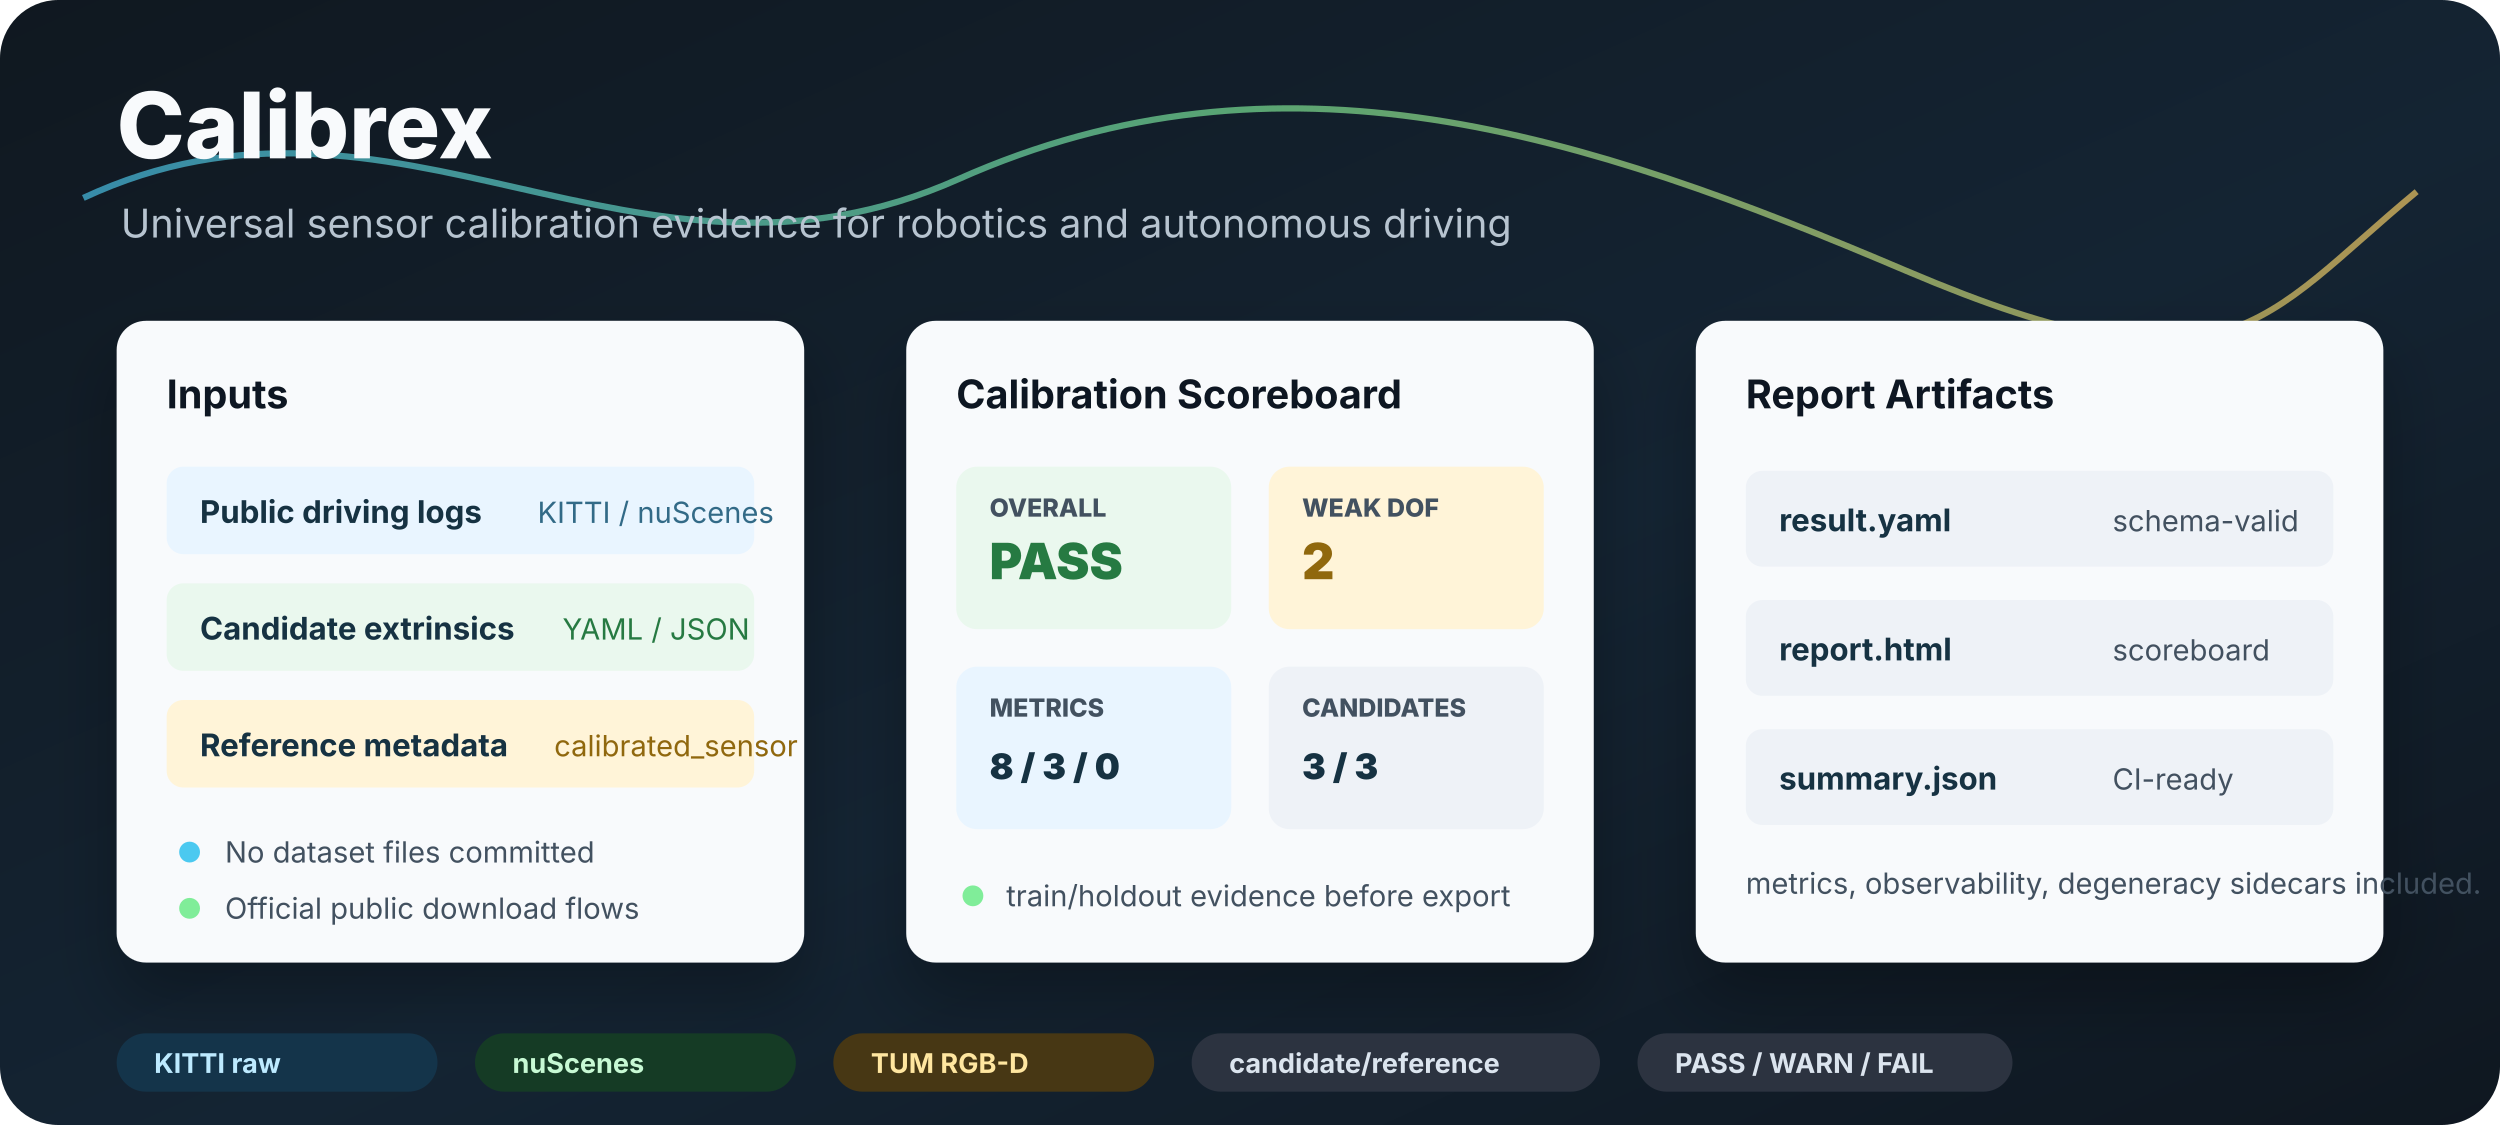
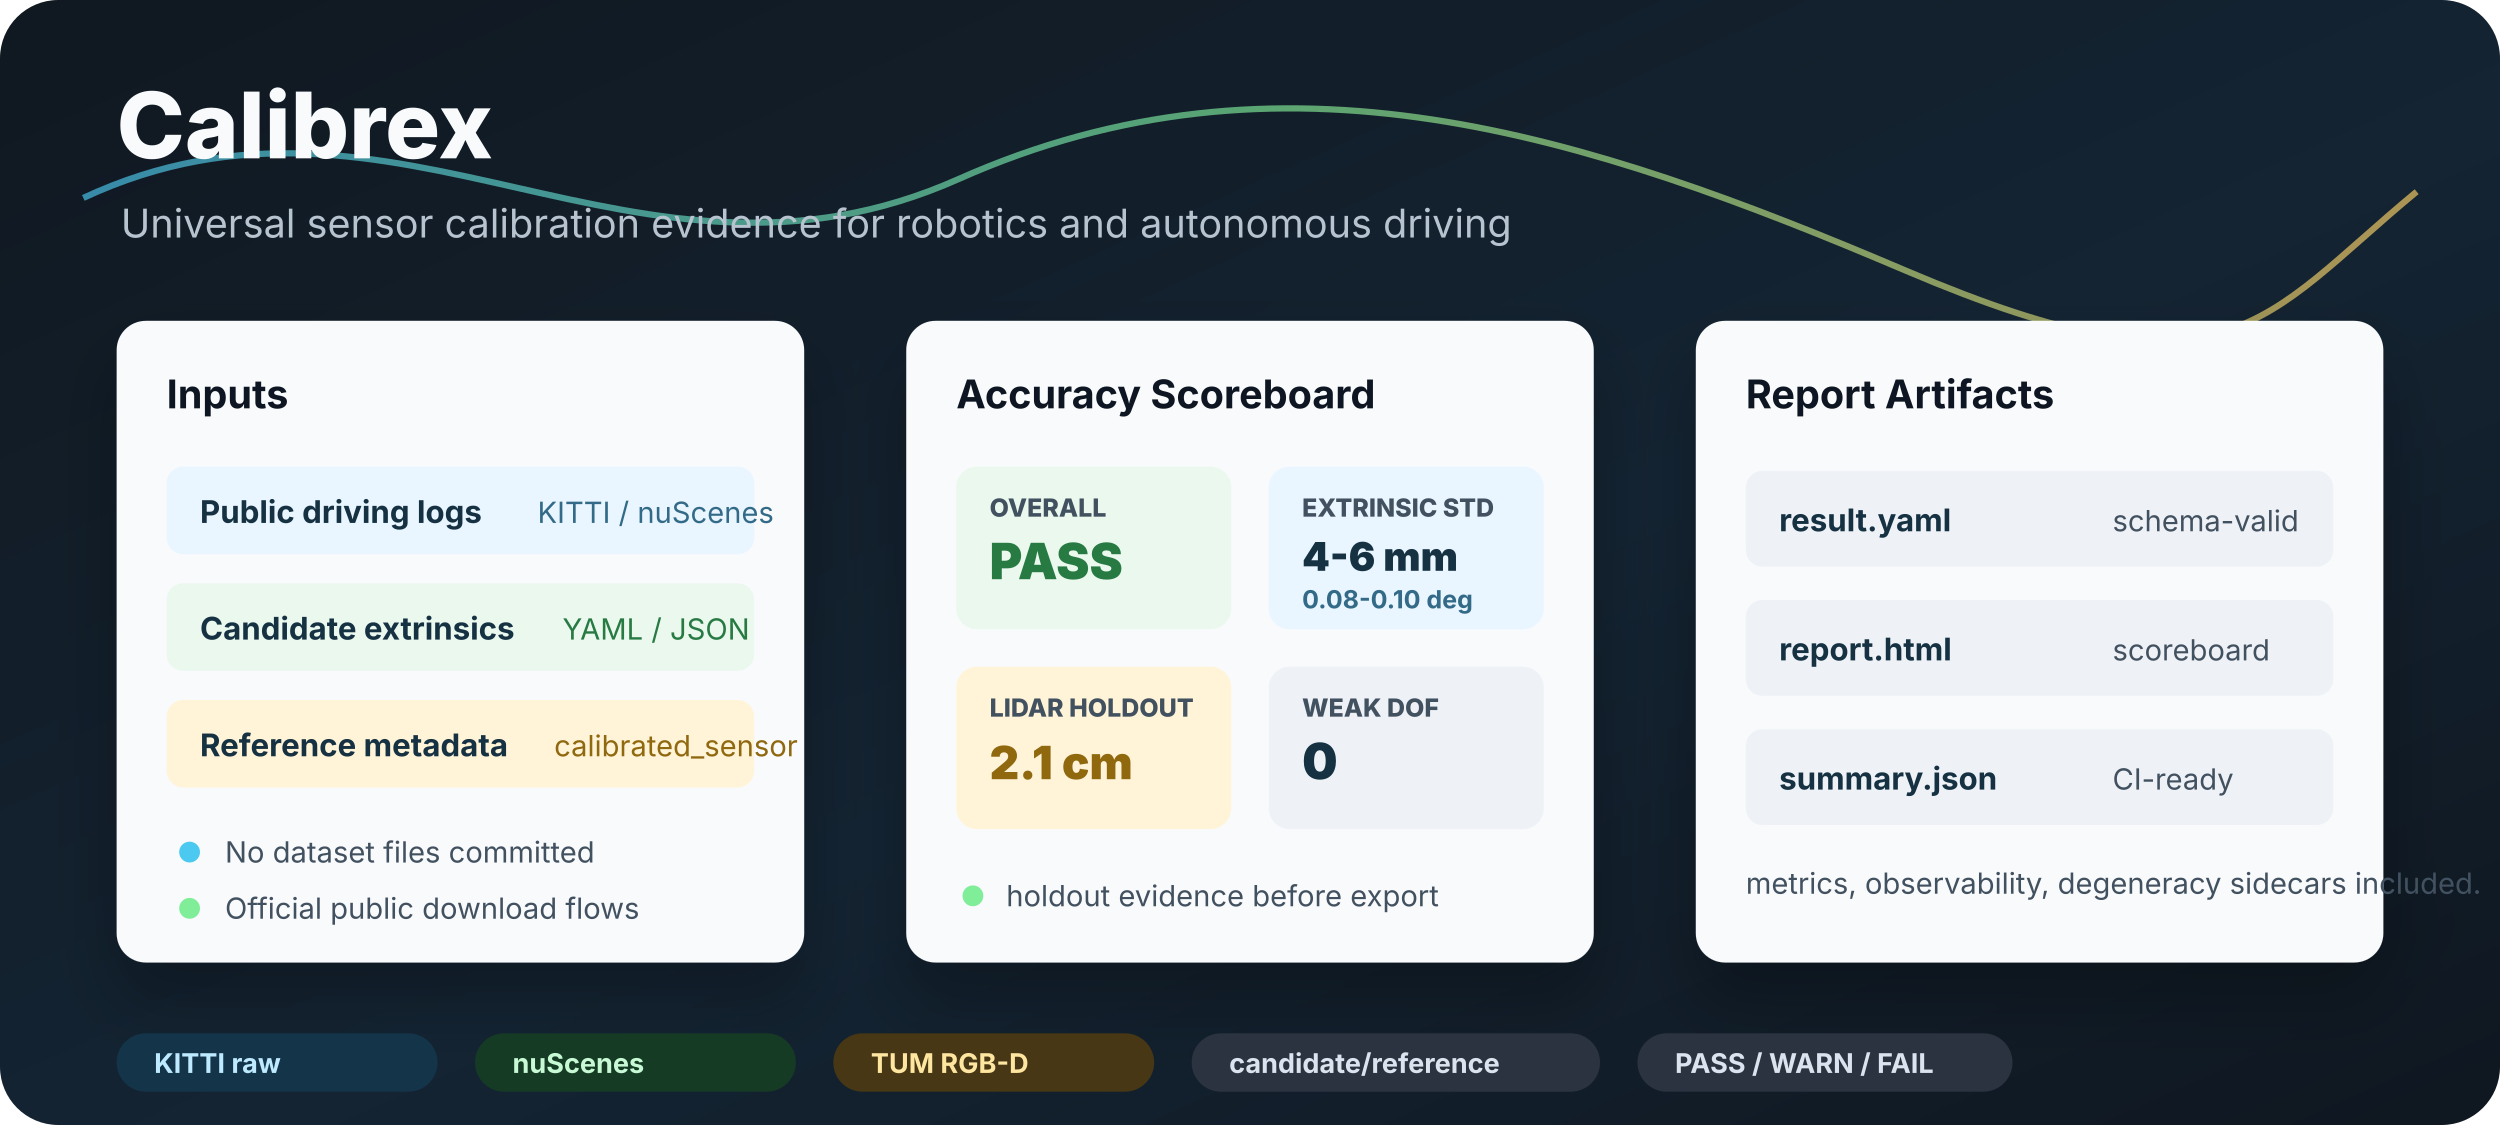
<svg xmlns="http://www.w3.org/2000/svg" width="1200" height="540" viewBox="0 0 1200 540" role="img" aria-label="Calibrex public dataset calibration report overview">
  <defs>
    <linearGradient id="bg" x1="0" y1="0" x2="1" y2="1">
      <stop offset="0" stop-color="#101820" />
      <stop offset="0.55" stop-color="#142433" />
      <stop offset="1" stop-color="#0f1720" />
    </linearGradient>
    <linearGradient id="line" x1="0" y1="0" x2="1" y2="0">
      <stop offset="0" stop-color="#4cc9f0" />
      <stop offset="0.5" stop-color="#80ed99" />
      <stop offset="1" stop-color="#ffd166" />
    </linearGradient>
    <filter id="shadow" x="-20%" y="-20%" width="140%" height="140%">
      <feDropShadow dx="0" dy="18" stdDeviation="16" flood-color="#000000" flood-opacity="0.28" />
    </filter>
  </defs>
  <rect width="1200" height="540" rx="28" fill="url(#bg)" />
  <path d="M40 95 C190 25, 305 155, 460 86 S760 64, 915 130 S1085 154, 1160 92" fill="none" stroke="url(#line)" stroke-width="3" opacity="0.65" />
  <g font-family="Inter, ui-sans-serif, system-ui, -apple-system, BlinkMacSystemFont, 'Segoe UI', sans-serif">
    <text x="56" y="76" fill="#f8fafc" font-size="44" font-weight="800">Calibrex</text>
    <text x="58" y="114" fill="#b7c4d0" font-size="19">Universal sensor calibration evidence for robotics and autonomous driving</text>
    <g transform="translate(56,154)" filter="url(#shadow)">
      <rect width="330" height="308" rx="14" fill="#f8fafc" />
      <text x="24" y="42" fill="#0f1720" font-size="19" font-weight="750">Inputs</text>
      <g transform="translate(24,70)">
        <rect width="282" height="42" rx="8" fill="#e9f5ff" />
        <text x="16" y="27" fill="#153243" font-size="15" font-weight="650">Public driving logs</text>
        <text x="178" y="27" fill="#336b87" font-size="14">KITTI / nuScenes</text>
      </g>
      <g transform="translate(24,126)">
        <rect width="282" height="42" rx="8" fill="#eaf8ee" />
        <text x="16" y="27" fill="#153243" font-size="15" font-weight="650">Candidate extrinsics</text>
        <text x="190" y="27" fill="#287a43" font-size="14">YAML / JSON</text>
      </g>
      <g transform="translate(24,182)">
        <rect width="282" height="42" rx="8" fill="#fff4d8" />
        <text x="16" y="27" fill="#153243" font-size="15" font-weight="650">Reference metadata</text>
        <text x="186" y="27" fill="#906811" font-size="14">calibrated_sensor</text>
      </g>
      <g transform="translate(24,246)">
        <circle cx="11" cy="9" r="5" fill="#4cc9f0" />
        <text x="28" y="14" fill="#435160" font-size="14">No dataset files committed</text>
        <circle cx="11" cy="36" r="5" fill="#80ed99" />
        <text x="28" y="41" fill="#435160" font-size="14">Official public download flows</text>
      </g>
    </g>
    <g transform="translate(435,154)" filter="url(#shadow)">
      <rect width="330" height="308" rx="14" fill="#f8fafc" />
-       <text x="24" y="42" fill="#0f1720" font-size="19" font-weight="750">Calibration Scoreboard</text>
+       <text x="24" y="42" fill="#0f1720" font-size="19" font-weight="750">Accuracy Scoreboard</text>
      <g transform="translate(24,70)">
        <rect width="132" height="78" rx="10" fill="#eaf8ee" />
        <text x="16" y="24" fill="#435160" font-size="12" font-weight="800">OVERALL</text>
        <text x="16" y="54" fill="#287a43" font-size="24" font-weight="850">PASS</text>
      </g>
      <g transform="translate(174,70)">
-         <rect width="132" height="78" rx="10" fill="#fff4d8" />
-         <text x="16" y="24" fill="#435160" font-size="12" font-weight="800">WEAK DOF</text>
-         <text x="16" y="54" fill="#906811" font-size="24" font-weight="850">2</text>
+         <rect width="132" height="78" rx="10" fill="#e9f5ff" />
+         <text x="16" y="24" fill="#435160" font-size="12" font-weight="800">EXTRINSIC STD</text>
+         <text x="16" y="50" fill="#153243" font-size="19" font-weight="850">4-6 mm</text>
+         <text x="16" y="68" fill="#336b87" font-size="12" font-weight="700">0.08-0.10 deg</text>
      </g>
      <g transform="translate(24,166)">
-         <rect width="132" height="78" rx="10" fill="#e9f5ff" />
-         <text x="16" y="24" fill="#435160" font-size="12" font-weight="800">METRICS</text>
-         <text x="16" y="54" fill="#153243" font-size="17" font-weight="850">8 / 3 / 0</text>
+         <rect width="132" height="78" rx="10" fill="#fff4d8" />
+         <text x="16" y="24" fill="#435160" font-size="12" font-weight="800">LIDAR HOLDOUT</text>
+         <text x="16" y="54" fill="#906811" font-size="22" font-weight="850">2.1 cm</text>
      </g>
      <g transform="translate(174,166)">
        <rect width="132" height="78" rx="10" fill="#eef2f7" />
-         <text x="16" y="24" fill="#435160" font-size="12" font-weight="800">CANDIDATES</text>
-         <text x="16" y="54" fill="#153243" font-size="17" font-weight="850">3 / 3</text>
+         <text x="16" y="24" fill="#435160" font-size="12" font-weight="800">WEAK DOF</text>
+         <text x="16" y="54" fill="#153243" font-size="24" font-weight="850">0</text>
      </g>
      <g transform="translate(24,268)">
        <circle cx="8" cy="8" r="5" fill="#80ed99" />
-         <text x="24" y="13" fill="#435160" font-size="14">train/holdout evidence before export</text>
+         <text x="24" y="13" fill="#435160" font-size="14">holdout evidence before export</text>
      </g>
    </g>
    <g transform="translate(814,154)" filter="url(#shadow)">
      <rect width="330" height="308" rx="14" fill="#f8fafc" />
      <text x="24" y="42" fill="#0f1720" font-size="19" font-weight="750">Report Artifacts</text>
      <g transform="translate(24,72)">
        <rect width="282" height="46" rx="8" fill="#eef2f7" />
        <text x="16" y="29" fill="#153243" font-size="15" font-weight="650">result.yaml</text>
        <text x="176" y="29" fill="#435160" font-size="14">schema-valid</text>
      </g>
      <g transform="translate(24,134)">
        <rect width="282" height="46" rx="8" fill="#eef2f7" />
        <text x="16" y="29" fill="#153243" font-size="15" font-weight="650">report.html</text>
        <text x="176" y="29" fill="#435160" font-size="14">scoreboard</text>
      </g>
      <g transform="translate(24,196)">
        <rect width="282" height="46" rx="8" fill="#eef2f7" />
        <text x="16" y="29" fill="#153243" font-size="15" font-weight="650">summary.json</text>
        <text x="176" y="29" fill="#435160" font-size="14">CI-ready</text>
      </g>
      <g transform="translate(24,260)">
        <text x="0" y="15" fill="#435160" font-size="14">metrics, observability, degeneracy sidecars included.</text>
      </g>
    </g>
    <g transform="translate(56,496)">
      <rect width="154" height="28" rx="14" fill="#14344a" />
      <text x="18" y="19" fill="#bdeaff" font-size="13" font-weight="750">KITTI raw</text>
      <rect x="172" width="154" height="28" rx="14" fill="#153b25" />
      <text x="190" y="19" fill="#c7f9d4" font-size="13" font-weight="750">nuScenes</text>
      <rect x="344" width="154" height="28" rx="14" fill="#473714" />
      <text x="362" y="19" fill="#ffe6a0" font-size="13" font-weight="750">TUM RGB-D</text>
      <rect x="516" width="196" height="28" rx="14" fill="#2c3340" />
      <text x="534" y="19" fill="#dbe4ee" font-size="13" font-weight="750">candidate/reference</text>
      <rect x="730" width="180" height="28" rx="14" fill="#2c3340" />
      <text x="748" y="19" fill="#dbe4ee" font-size="13" font-weight="750">PASS / WARN / FAIL</text>
    </g>
  </g>
</svg>
